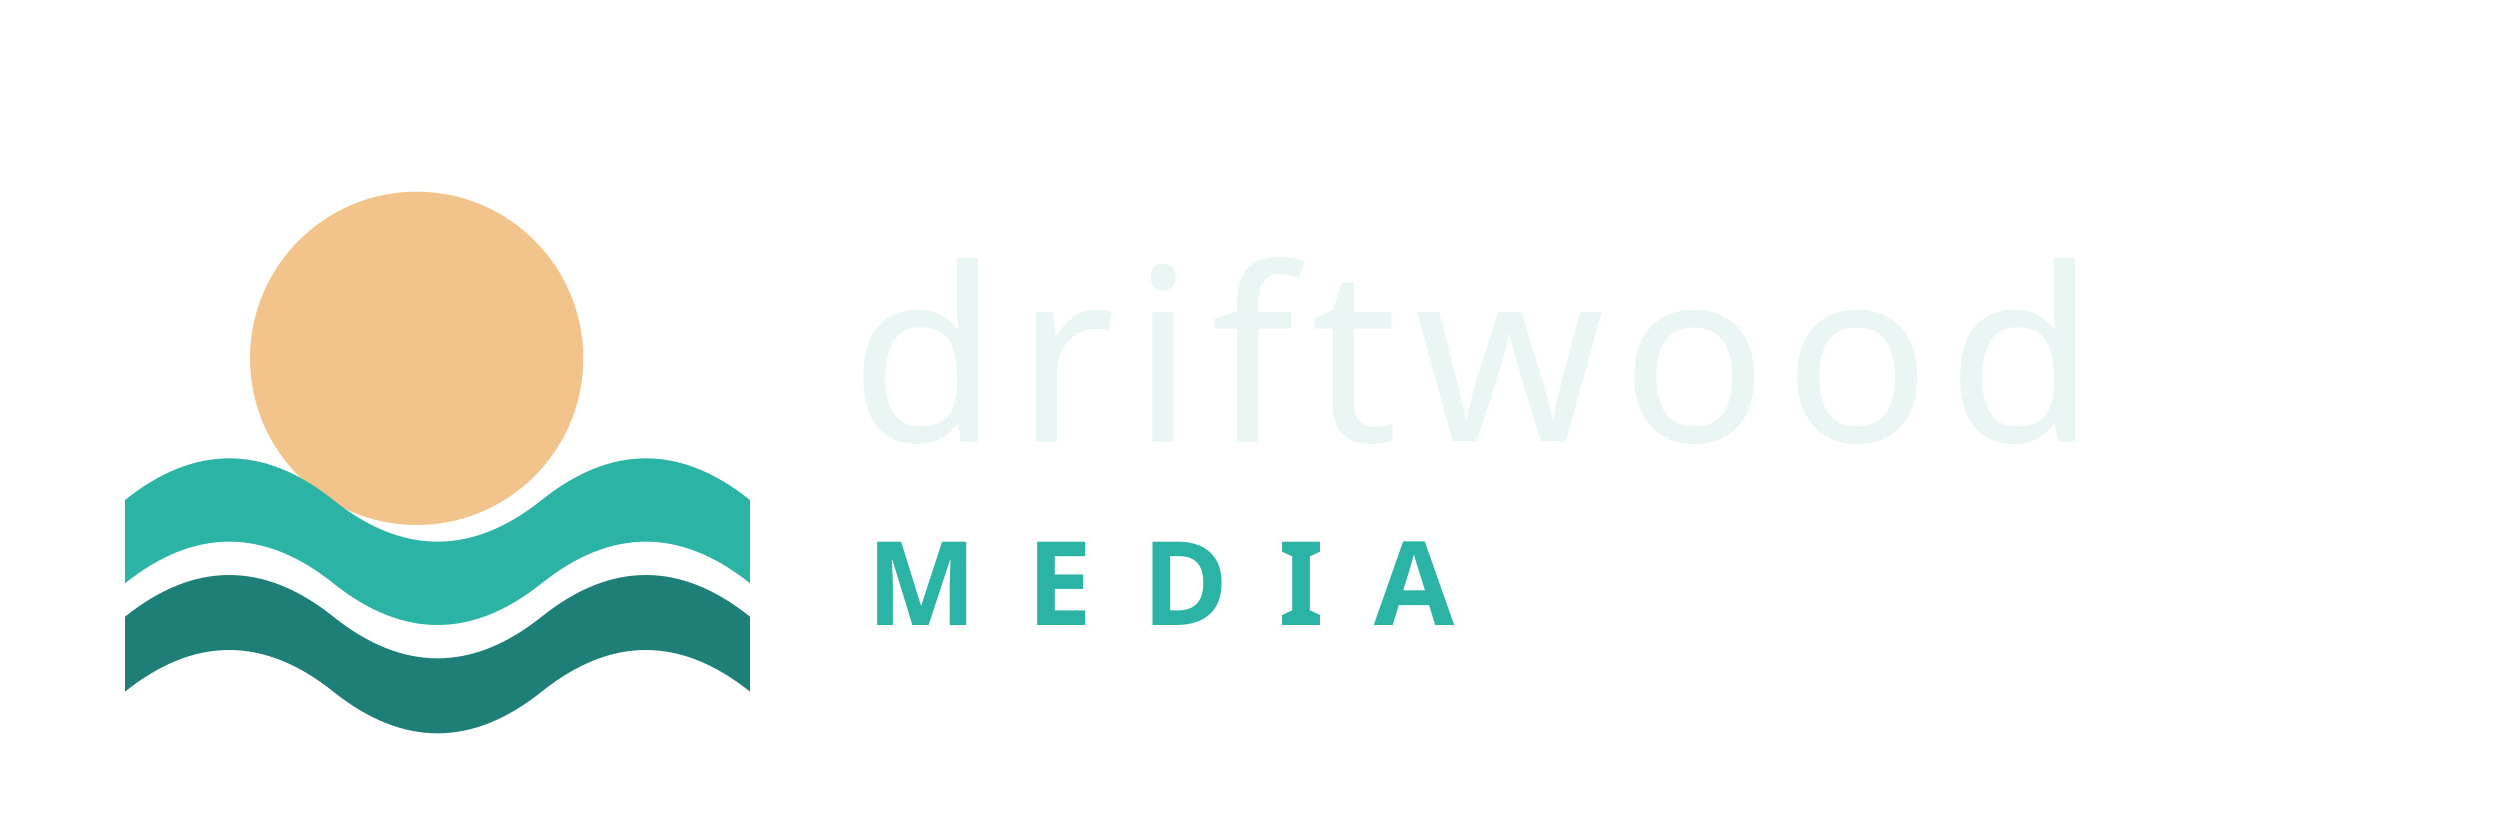
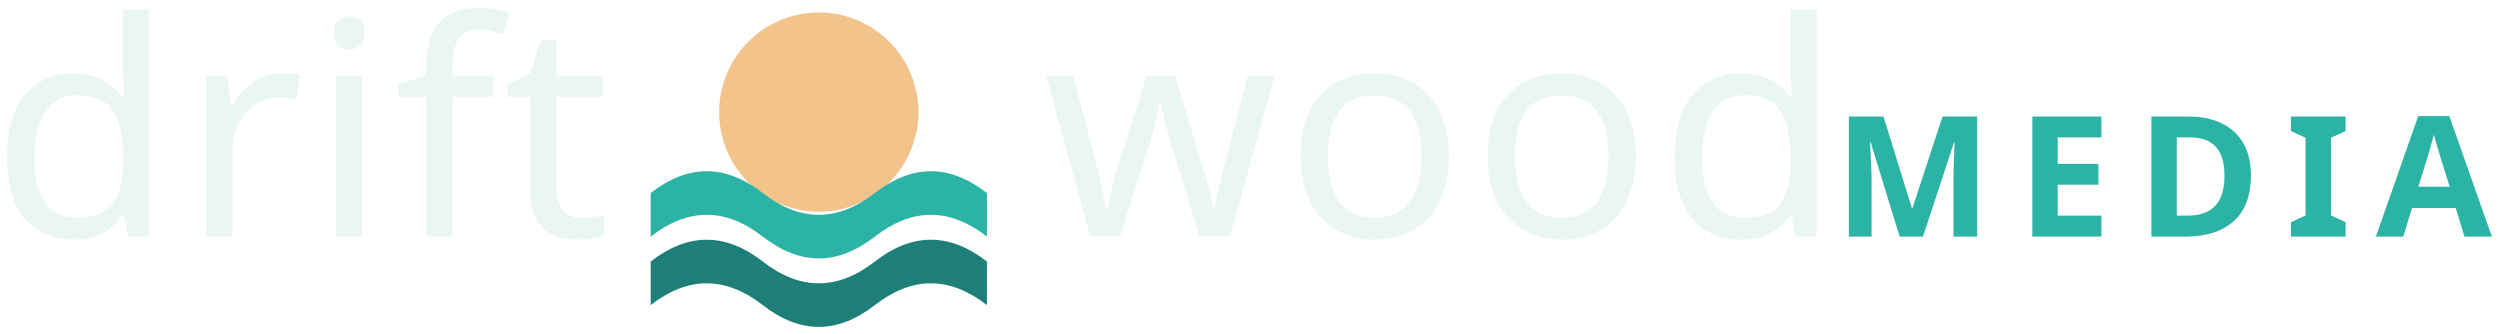
- <svg xmlns="http://www.w3.org/2000/svg" width="600" height="200" viewBox="0 0 600 200">
-   <circle cx="100" cy="86" r="40" fill="#F2C38B" />
-   <path d="M30 120 Q55 100 80 120 T130 120 T180 120 L180 140 Q155 120 130 140 T80 140 T30 140 Z" fill="#2BB3A6" />
-   <path d="M30 148 Q55 128 80 148 T130 148 T180 148 L180 166 Q155 146 130 166 T80 166 T30 166 Z" fill="#1D7F78" />
-   <text x="204" y="106" font-family="sans-serif" font-size="58" font-weight="300" fill="#EAF6F4" letter-spacing="4">driftwood</text>
-   <text x="208" y="150" font-family="sans-serif" font-size="28" font-weight="700" fill="#2BB3A6" letter-spacing="12">MEDIA</text>
+ <svg xmlns="http://www.w3.org/2000/svg" width="803" height="107" viewBox="3 14 803 107">
+   <text x="0" y="90" font-family="sans-serif" font-size="96" font-weight="300" fill="#EAF6F4" letter-spacing="2">drift</text>
+   <g transform="translate(212 6)">
+     <circle cx="54" cy="44" r="32" fill="#F2C38B" />
+     <path d="M0 70 Q18 56 36 70 T72 70 T108 70 L108 84 Q90 70 72 84 T36 84 T0 84 Z" fill="#2BB3A6" />
+     <path d="M0 92 Q18 78 36 92 T72 92 T108 92 L108 106 Q90 92 72 106 T36 106 T0 106 Z" fill="#1D7F78" />
+   </g>
+   <text x="338" y="90" font-family="sans-serif" font-size="96" font-weight="300" fill="#EAF6F4" letter-spacing="2">wood</text>
+   <text x="592" y="90" font-family="sans-serif" font-size="54" font-weight="700" fill="#2BB3A6" letter-spacing="8">MEDIA</text>
</svg>
